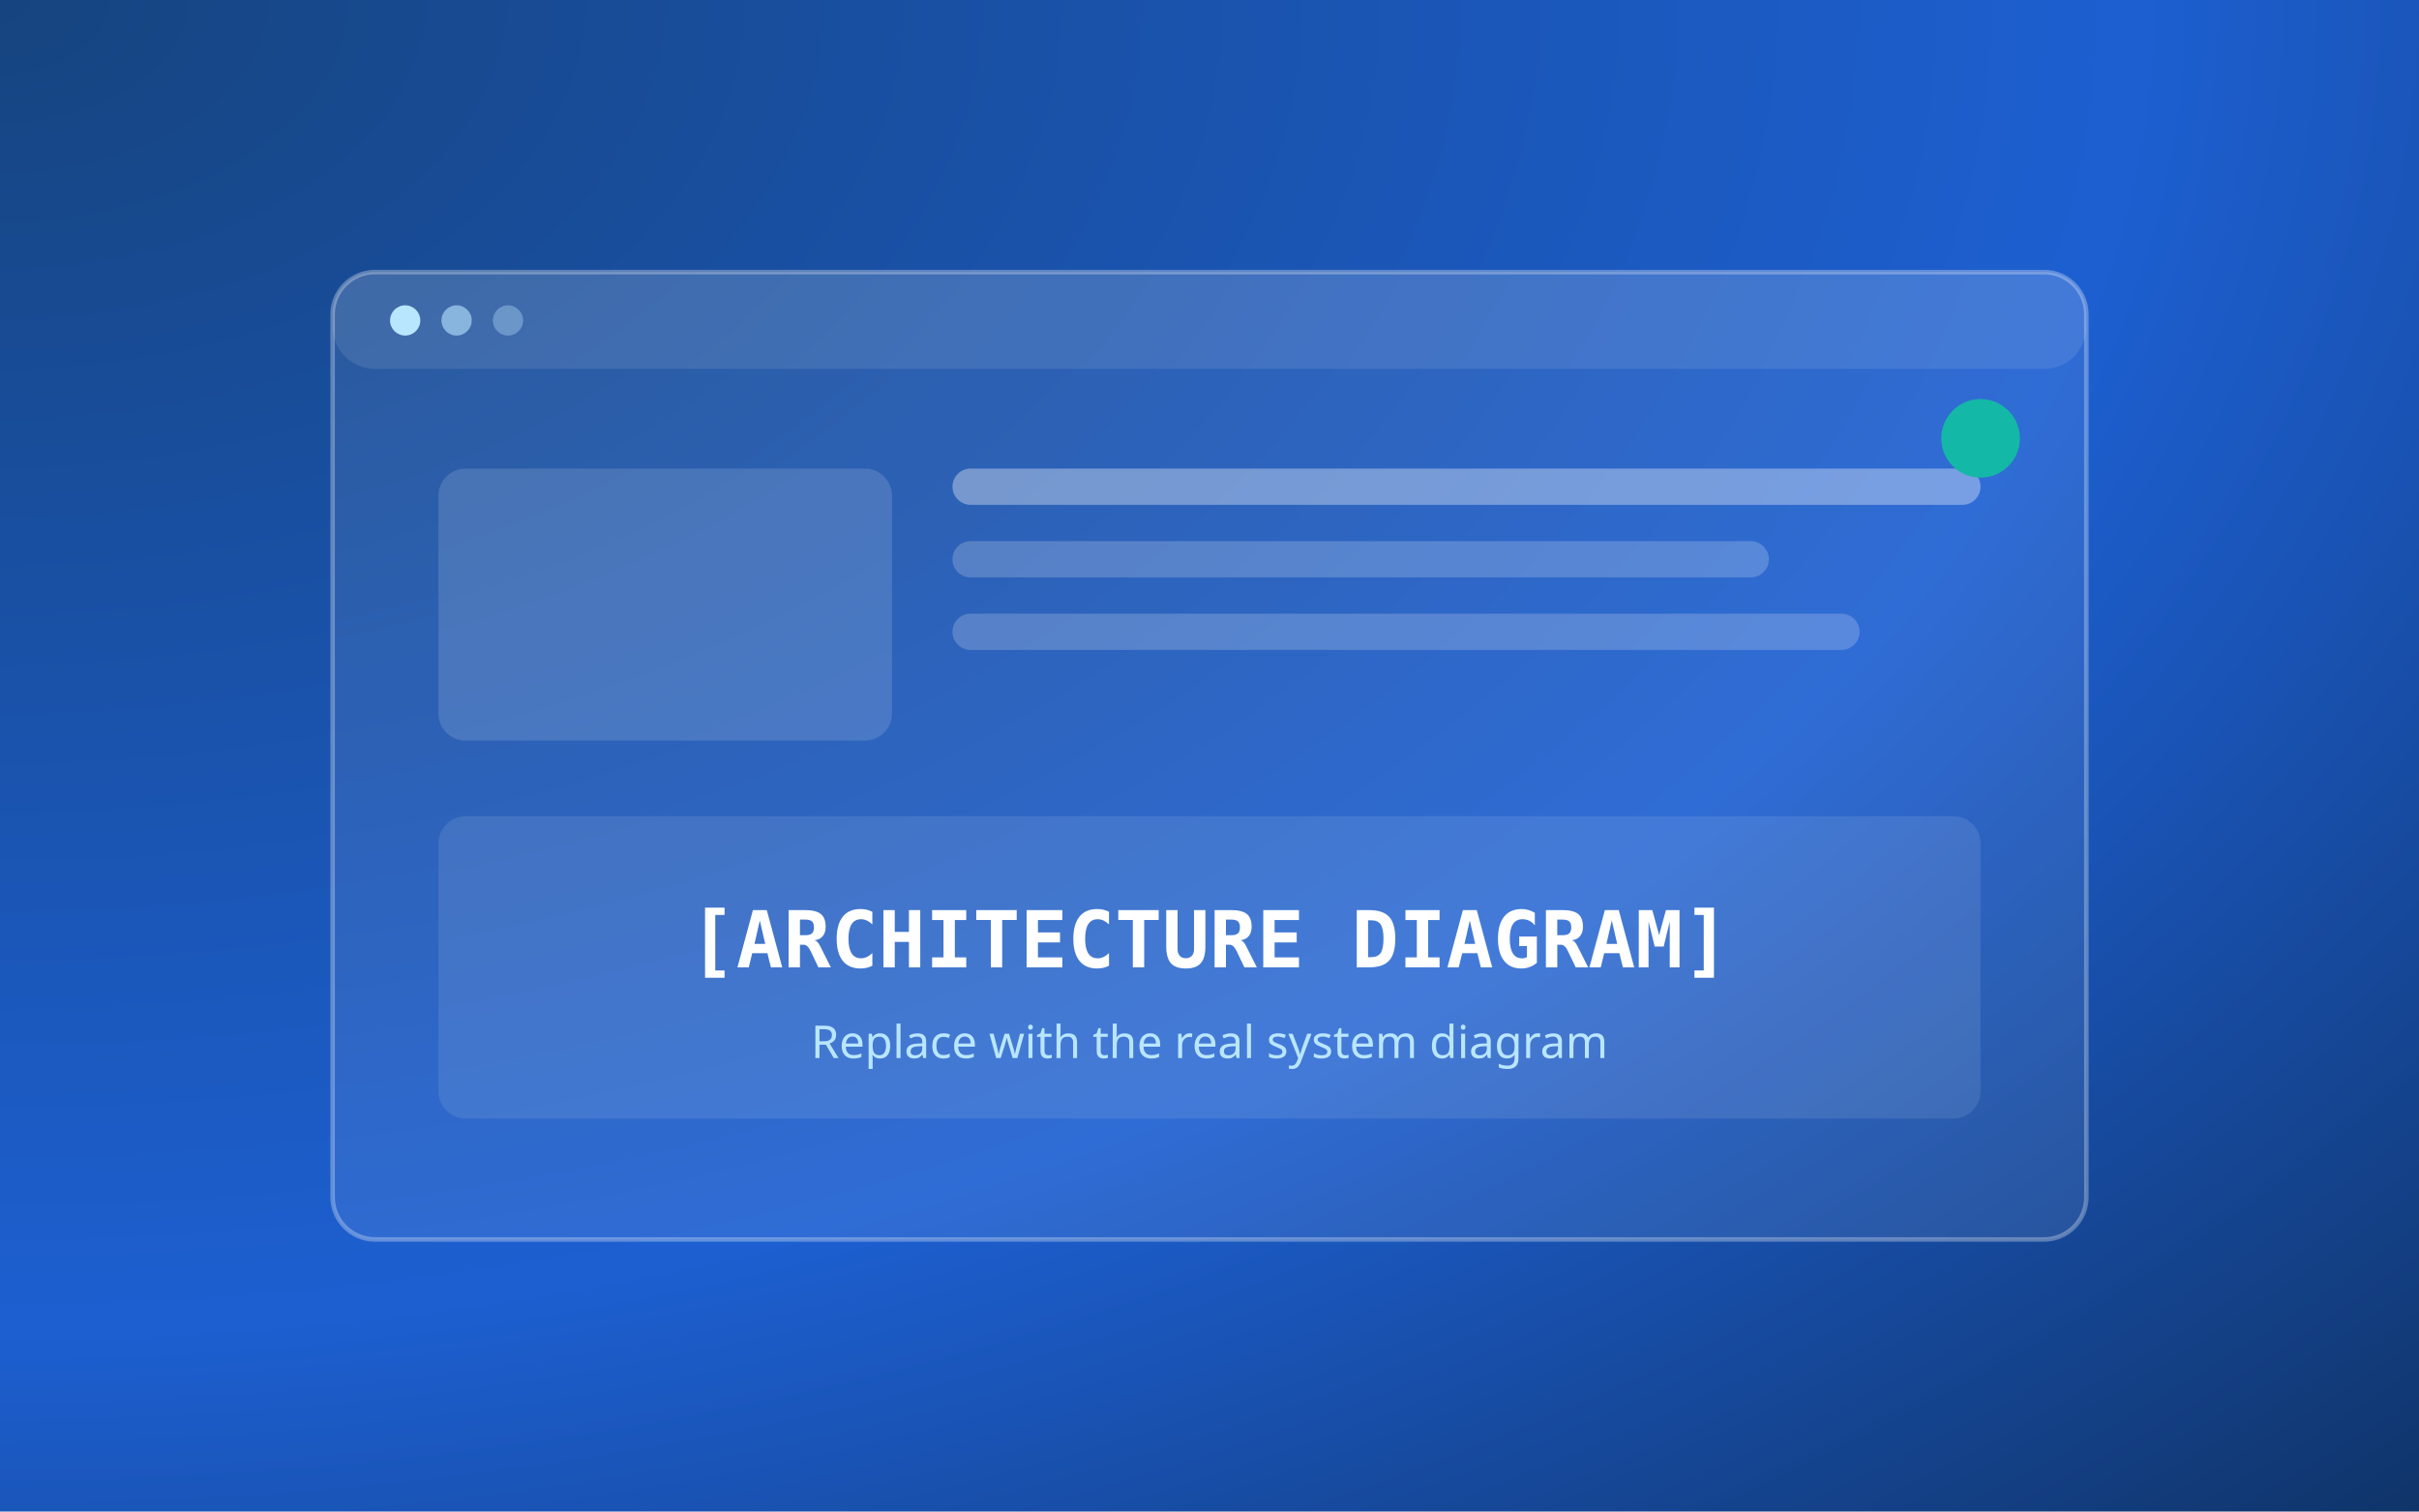
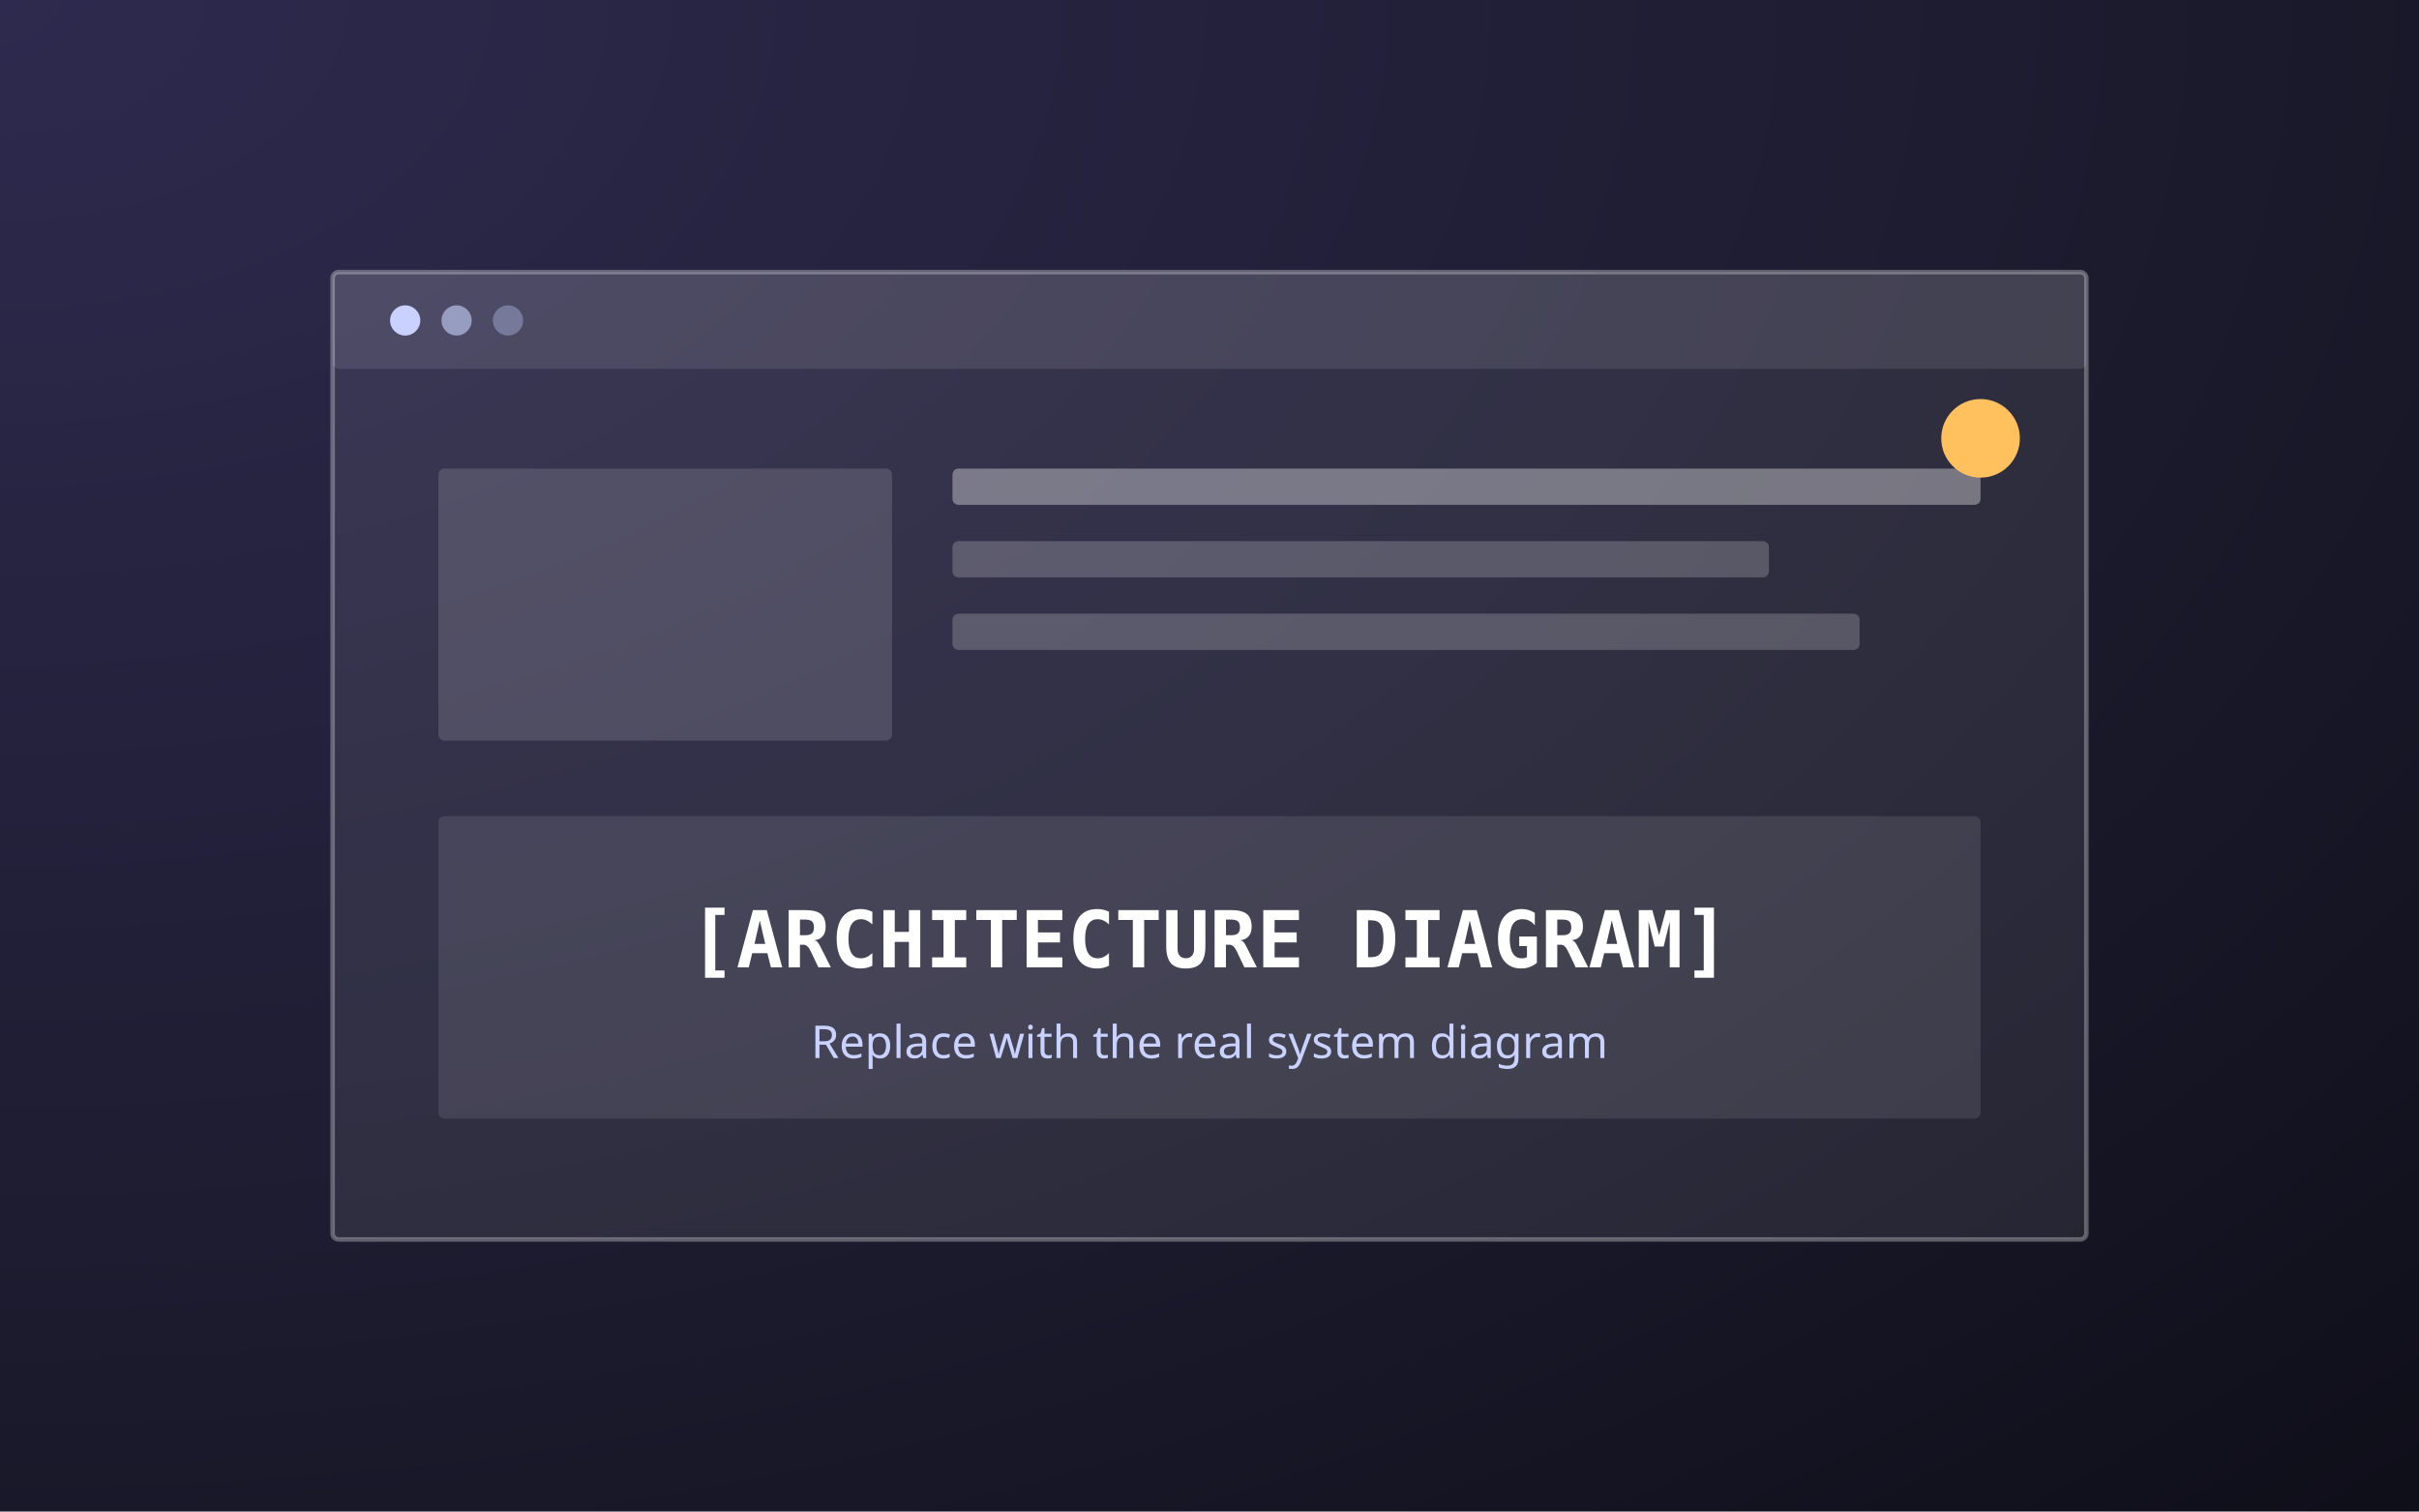
<svg xmlns="http://www.w3.org/2000/svg" width="1600" height="1000" fill="none" viewBox="0 0 1600 1000">
  <defs>
    <radialGradient id="g" cx="0" cy="0" r="1.6" gradientUnits="objectBoundingBox">
-       <stop offset="0" stop-color="#16447f" />
-       <stop offset=".55" stop-color="#1d5fd1" />
-       <stop offset="1" stop-color="#0b2545" />
+       <stop offset="0" stop-color="#2e2a4f" />
+       <stop offset=".55" stop-color="#1c1b2e" />
+       <stop offset="1" stop-color="#0a0a12" />
    </radialGradient>
  </defs>
  <path fill="url(#g)" d="M0 0h1600v1000H0z" />
-   <rect width="1160" height="640" x="220" y="180" fill="#fff" fill-opacity=".08" stroke="#fff" stroke-opacity=".3" stroke-width="3" rx="28" />
-   <rect width="1160" height="64" x="220" y="180" fill="#fff" fill-opacity=".1" rx="28" />
-   <circle cx="268" cy="212" r="10" fill="#b9e6ff" />
-   <circle cx="302" cy="212" r="10" fill="#b9e6ff" fill-opacity=".6" />
-   <circle cx="336" cy="212" r="10" fill="#b9e6ff" fill-opacity=".35" />
-   <rect width="300" height="180" x="290" y="310" fill="#fff" fill-opacity=".14" rx="18" />
-   <rect width="680" height="24" x="630" y="310" fill="#fff" fill-opacity=".35" rx="12" />
-   <rect width="540" height="24" x="630" y="358" fill="#fff" fill-opacity=".2" rx="12" />
-   <rect width="600" height="24" x="630" y="406" fill="#fff" fill-opacity=".2" rx="12" />
-   <rect width="1020" height="200" x="290" y="540" fill="#fff" fill-opacity=".1" rx="18" />
-   <circle cx="1310" cy="290" r="26" fill="#14b8a6" />
+   <rect width="1160" height="640" x="220" y="180" fill="#fff" fill-opacity=".08" stroke="#fff" stroke-opacity=".3" stroke-width="3" rx="4" />
+   <rect width="1160" height="64" x="220" y="180" fill="#fff" fill-opacity=".1" rx="4" />
+   <circle cx="268" cy="212" r="10" fill="#c9d2ff" />
+   <circle cx="302" cy="212" r="10" fill="#c9d2ff" fill-opacity=".6" />
+   <circle cx="336" cy="212" r="10" fill="#c9d2ff" fill-opacity=".35" />
+   <rect width="300" height="180" x="290" y="310" fill="#fff" fill-opacity=".14" rx="4" />
+   <rect width="680" height="24" x="630" y="310" fill="#fff" fill-opacity=".35" rx="4" />
+   <rect width="540" height="24" x="630" y="358" fill="#fff" fill-opacity=".2" rx="4" />
+   <rect width="600" height="24" x="630" y="406" fill="#fff" fill-opacity=".2" rx="4" />
+   <rect width="1020" height="200" x="290" y="540" fill="#fff" fill-opacity=".1" rx="4" />
+   <circle cx="1310" cy="290" r="26" fill="#ffc15e" />
  <text x="800" y="640" fill="#fff" font-family="ui-monospace, monospace" font-size="52" font-weight="700" text-anchor="middle">[ARCHITECTURE DIAGRAM]</text>
-   <text x="800" y="700" fill="#b9e6ff" font-family="ui-sans-serif, system-ui, sans-serif" font-size="30" text-anchor="middle">Replace with the real system diagram</text>
+   <text x="800" y="700" fill="#c9d2ff" font-family="ui-sans-serif, system-ui, sans-serif" font-size="30" text-anchor="middle">Replace with the real system diagram</text>
</svg>
